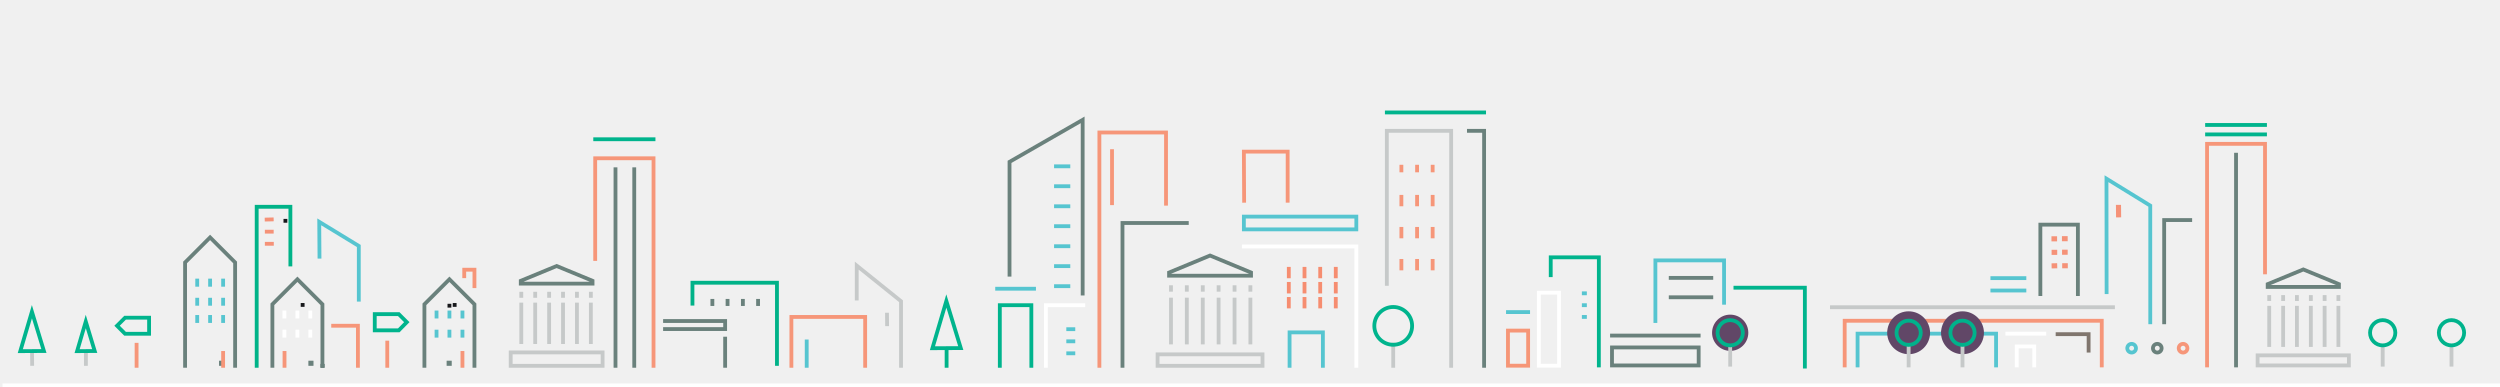
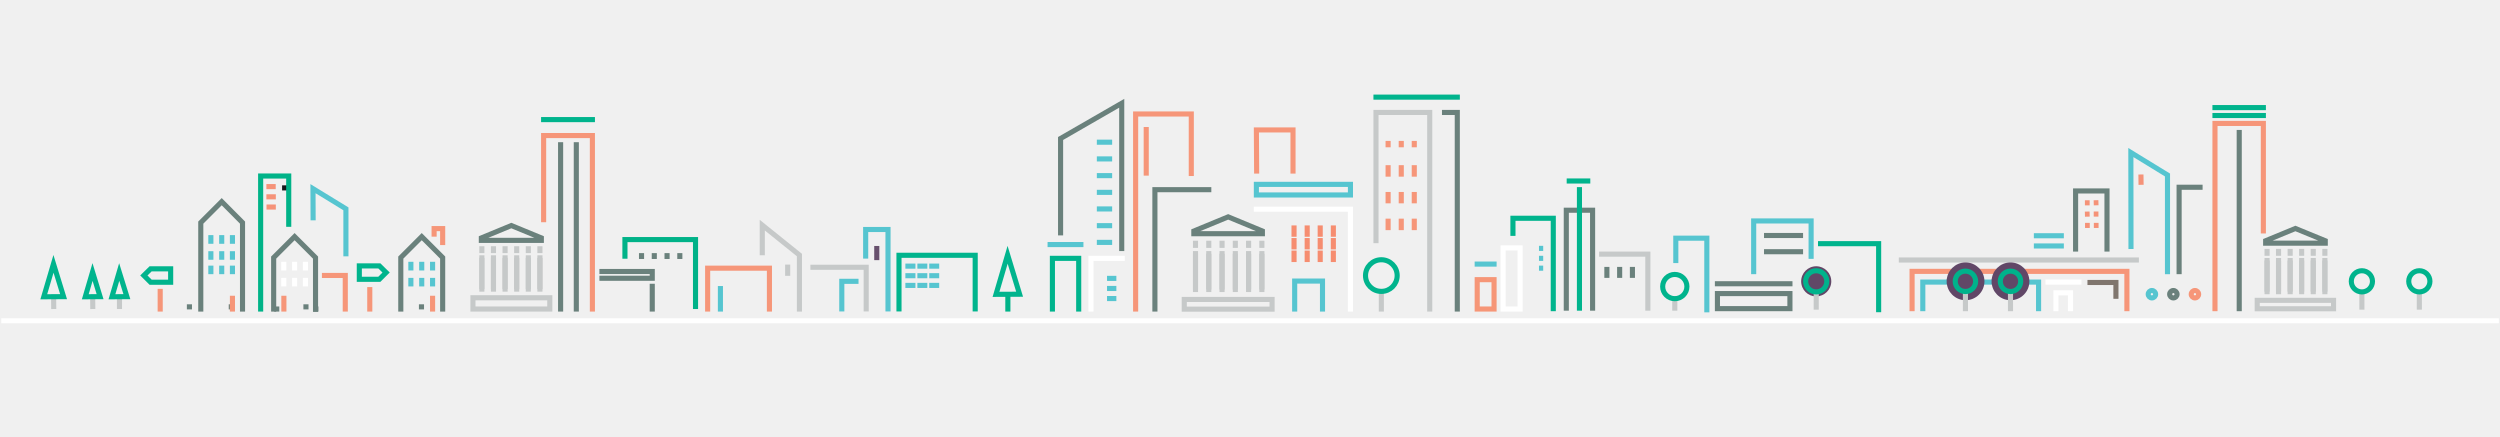
- <svg xmlns="http://www.w3.org/2000/svg" version="1.1" id="Layer_1" x="0px" y="0px" viewBox="7215 -126 1958.6 303" style="enable-background:new 7215 -126 1958.6 303;" xml:space="preserve">
+ <svg xmlns="http://www.w3.org/2000/svg" version="1.1" id="Layer_1" x="0px" y="0px" viewBox="0 0 1958.6 342.3" style="enable-background:new 0 0 1958.6 342.3;" xml:space="preserve">
  <style type="text/css">
- 	.st0{fill:none;stroke:#FFFFFF;stroke-width:3;stroke-miterlimit:10;}
- 	.st1{fill:none;stroke:#00B48D;stroke-width:3;stroke-linecap:square;stroke-miterlimit:10;}
- 	.st2{fill:none;stroke:#56C5D0;stroke-width:3;stroke-linecap:square;stroke-miterlimit:10;}
- 	.st3{fill:none;stroke:#FFFFFF;stroke-width:3;stroke-linecap:square;stroke-miterlimit:10;}
- 	.st4{fill:none;stroke:#6A817C;stroke-width:3;stroke-linecap:square;stroke-miterlimit:10;}
- 	.st5{fill:none;stroke:#F69679;stroke-width:3;stroke-linecap:square;stroke-miterlimit:10;}
- 	.st6{fill:none;stroke:#C6C9C9;stroke-width:3;stroke-linecap:square;stroke-miterlimit:10;}
- 	.st7{fill:none;stroke:#F69679;stroke-width:3;stroke-miterlimit:10;}
- 	.st8{fill:none;stroke:#00B388;stroke-width:3;stroke-linecap:square;stroke-miterlimit:10;}
- 	.st9{fill:none;stroke:#F68D70;stroke-width:3;stroke-linecap:square;stroke-miterlimit:10;}
- 	.st10{fill:#FFFFFF;stroke:#C6C9C9;stroke-miterlimit:10;}
- 	.st11{fill:none;stroke:#6A817C;stroke-width:4;stroke-linecap:square;stroke-miterlimit:10;}
- 	.st12{fill:none;stroke:#17181B;stroke-width:3;stroke-linecap:square;stroke-miterlimit:10;}
- 	.st13{fill:none;stroke:#F59278;stroke-width:3;stroke-linecap:square;stroke-miterlimit:10;}
- 	.st14{fill:none;stroke:#17181B;stroke-width:4;stroke-miterlimit:10;}
- 	.st15{fill:none;stroke:#F59278;stroke-width:4;stroke-miterlimit:10;}
- 	.st16{fill:none;stroke:#56C5D0;stroke-width:3;stroke-miterlimit:10;}
- 	.st17{fill:none;stroke:#6A817C;stroke-width:3;stroke-miterlimit:10;}
- 	.st18{fill:#FFFFFF;}
- 	.st19{fill:#614767;}
- 	.st20{fill:none;stroke:#C6C9C9;stroke-width:3;stroke-miterlimit:10;}
- 	.st21{fill:none;stroke:#00B38C;stroke-width:3;stroke-miterlimit:10;}
- 	.st22{fill:none;stroke:#80766E;stroke-width:3;stroke-linecap:square;stroke-miterlimit:10;}
- 	.st23{fill:#614767;stroke:#614767;stroke-width:3;stroke-linecap:square;stroke-miterlimit:10;}
- 	.st24{fill:none;stroke:#00B28B;stroke-width:3;stroke-linecap:square;stroke-miterlimit:10;}
- 	.st25{fill:none;}
- 	.st26{fill:none;stroke:#F69677;stroke-width:3;stroke-miterlimit:10;}
- 	.st27{fill:none;stroke:#00B288;stroke-width:3;stroke-miterlimit:10;}
- 	.st28{fill:none;stroke:#00B48D;stroke-width:3;stroke-miterlimit:10;}
+ 	.st0{fill:none;stroke:#00B48D;stroke-width:4;stroke-linecap:square;stroke-miterlimit:10;}
+ 	.st1{fill:none;stroke:#56C5D0;stroke-width:4;stroke-linecap:square;stroke-miterlimit:10;}
+ 	.st2{fill:none;stroke:#FFFFFF;stroke-width:4;stroke-linecap:square;stroke-miterlimit:10;}
+ 	.st3{fill:none;stroke:#6A817C;stroke-width:4;stroke-linecap:square;stroke-miterlimit:10;}
+ 	.st4{fill:none;stroke:#F69679;stroke-width:4;stroke-linecap:square;stroke-miterlimit:10;}
+ 	.st5{fill:none;stroke:#C6C9C9;stroke-width:4;stroke-linecap:square;stroke-miterlimit:10;}
+ 	.st6{fill:none;stroke:#F69679;stroke-width:4;stroke-miterlimit:10;}
+ 	.st7{fill:none;stroke:#00B388;stroke-width:4;stroke-linecap:square;stroke-miterlimit:10;}
+ 	.st8{fill:none;stroke:#F68D70;stroke-width:4;stroke-linecap:square;stroke-miterlimit:10;}
+ 	.st9{fill:#FFFFFF;stroke:#C6C9C9;stroke-width:4;stroke-miterlimit:10;}
+ 	.st10{fill:none;stroke:#17181B;stroke-width:4;stroke-linecap:square;stroke-miterlimit:10;}
+ 	.st11{fill:none;stroke:#F59278;stroke-width:4;stroke-linecap:square;stroke-miterlimit:10;}
+ 	.st12{fill:none;stroke:#17181B;stroke-width:4;stroke-miterlimit:10;}
+ 	.st13{fill:none;stroke:#F59278;stroke-width:4;stroke-miterlimit:10;}
+ 	.st14{fill:none;stroke:#56C5D0;stroke-width:4;stroke-miterlimit:10;}
+ 	.st15{fill:none;stroke:#6A817C;stroke-width:4;stroke-miterlimit:10;}
+ 	.st16{fill:#FFFFFF;}
+ 	.st17{fill:none;stroke:#FFFFFF;stroke-width:4;stroke-miterlimit:10;}
+ 	.st18{fill:#614767;}
+ 	.st19{fill:none;stroke:#C6C9C9;stroke-width:4;stroke-miterlimit:10;}
+ 	.st20{fill:none;stroke:#00B38C;stroke-width:4;stroke-miterlimit:10;}
+ 	.st21{fill:none;stroke:#80766E;stroke-width:4;stroke-linecap:square;stroke-miterlimit:10;}
+ 	.st22{fill:#614767;stroke:#614767;stroke-width:4;stroke-linecap:square;stroke-miterlimit:10;}
+ 	.st23{fill:none;stroke:#00B28B;stroke-width:4;stroke-linecap:square;stroke-miterlimit:10;}
+ 	.st24{fill:none;}
+ 	.st25{fill:none;stroke:#F69677;stroke-width:4;stroke-miterlimit:10;}
+ 	.st26{fill:none;stroke:#00B288;stroke-width:4;stroke-miterlimit:10;}
+ 	.st27{fill:none;stroke:#00B48D;stroke-width:4;stroke-miterlimit:10;}
+ 	.st28{fill:none;stroke:#FFFFFF;stroke-width:3.9;stroke-miterlimit:10;}
+ 	.st29{fill:none;stroke:#67506C;stroke-width:4;stroke-linecap:square;stroke-miterlimit:10;}
</style>
  <g>
-     <line class="st0" x1="7217" y1="175.9" x2="9173.6" y2="175.9" />
-   </g>
-   <g>
-     <g>
-       <polyline class="st1" points="7998.3,160.6 7998.3,113.1 8023,113.1 8023,160.6   " />
-       <line class="st2" x1="7996.2" y1="100.2" x2="8025.1" y2="100.2" />
-     </g>
-     <g>
-       <polyline class="st3" points="8034.4,160.6 8034.4,113.1 8063.7,113.1   " />
-       <line class="st2" x1="8055.9" y1="131.9" x2="8051.9" y2="131.9" />
-       <line class="st2" x1="8055.9" y1="141.4" x2="8051.9" y2="141.4" />
-       <line class="st2" x1="8055.9" y1="150.8" x2="8051.9" y2="150.8" />
-     </g>
-   </g>
-   <polyline class="st4" points="8063.2,104 8063.2,-32.1 8005.9,0.8 8005.9,89.2 " />
-   <g>
-     <line class="st2" x1="8042.3" y1="4.3" x2="8052" y2="4.3" />
-     <line class="st2" x1="8042.3" y1="66.9" x2="8052" y2="66.9" />
-     <line class="st2" x1="8042.3" y1="98.2" x2="8052" y2="98.2" />
-     <line class="st2" x1="8042.3" y1="82.5" x2="8052" y2="82.5" />
-     <line class="st2" x1="8042.3" y1="51.2" x2="8052" y2="51.2" />
-     <line class="st2" x1="8042.3" y1="35.6" x2="8052" y2="35.6" />
-     <line class="st2" x1="8042.3" y1="19.9" x2="8052" y2="19.9" />
-   </g>
-   <g>
-     <polyline class="st5" points="8076.3,160.6 8076.3,-22.2 8128.5,-22.2 8128.5,33.6  " />
-     <polyline class="st4" points="8144.8,48.7 8094.4,48.7 8094.4,160.6  " />
-   </g>
-   <polyline class="st6" points="8301.5,96.4 8301.5,-23.5 8351.9,-23.5 8351.9,160.6 " />
-   <line class="st1" x1="8301.5" y1="-37.9" x2="8377.7" y2="-37.9" />
-   <polyline class="st4" points="8365.8,-23.5 8377.7,-23.5 8377.7,160.6 " />
-   <g>
-     <line class="st7" x1="8325.2" y1="9" x2="8325.2" y2="3.1" />
-     <line class="st7" x1="8337.4" y1="9" x2="8337.4" y2="3.1" />
-     <line class="st7" x1="8312.9" y1="9" x2="8312.9" y2="3.1" />
-   </g>
-   <g>
-     <line class="st5" x1="8325.2" y1="34.1" x2="8325.2" y2="28.2" />
-     <line class="st5" x1="8337.4" y1="34.1" x2="8337.4" y2="28.2" />
-     <line class="st5" x1="8312.9" y1="34.1" x2="8312.9" y2="28.2" />
-   </g>
-   <g>
-     <line class="st5" x1="8325.2" y1="59.2" x2="8325.2" y2="53.3" />
-     <line class="st5" x1="8337.4" y1="59.2" x2="8337.4" y2="53.3" />
-     <line class="st5" x1="8312.9" y1="59.2" x2="8312.9" y2="53.3" />
-   </g>
-   <g>
-     <line class="st5" x1="8325.2" y1="84.3" x2="8325.2" y2="78.4" />
-     <line class="st5" x1="8337.4" y1="84.3" x2="8337.4" y2="78.4" />
-     <line class="st5" x1="8312.9" y1="84.3" x2="8312.9" y2="78.4" />
-   </g>
-   <g>
-     <line id="XMLID_272_" class="st6" x1="8306.5" y1="160.6" x2="8306.5" y2="144" />
-     <circle id="XMLID_271_" class="st1" cx="8306.5" cy="129.3" r="14.8" />
-   </g>
-   <polyline id="XMLID_270_" class="st5" points="8189.7,31.3 8189.5,-7.2 8223.8,-7.2 8223.8,31.3 " />
-   <g>
-     <line id="XMLID_269_" class="st8" x1="7956.6" y1="147.8" x2="7956.6" y2="160.6" />
-     <polygon id="XMLID_268_" class="st1" points="7945.5,146.8 7967.7,146.7 7956.4,109.8  " />
-   </g>
-   <g>
-     <polyline class="st3" points="8277.6,160.6 8277.6,67.1 8208.7,67.1 8189.5,67.1  " />
-     <polyline class="st2" points="8225.3,160.6 8225.3,134.4 8251.4,134.4 8251.4,160.6  " />
-     <g>
-       <g>
-         <line class="st9" x1="8237" y1="102.4" x2="8237" y2="96.4" />
-         <line class="st9" x1="8224.7" y1="102.4" x2="8224.7" y2="96.4" />
-         <line class="st9" x1="8261.5" y1="102.4" x2="8261.5" y2="96.4" />
-         <line class="st9" x1="8249.3" y1="102.4" x2="8249.3" y2="96.4" />
-       </g>
-       <g>
-         <line class="st9" x1="8237" y1="114.1" x2="8237" y2="108.2" />
-         <line class="st9" x1="8224.7" y1="114.1" x2="8224.7" y2="108.2" />
-         <line class="st9" x1="8261.5" y1="114.1" x2="8261.5" y2="108.2" />
-         <line class="st9" x1="8249.3" y1="114.1" x2="8249.3" y2="108.2" />
-       </g>
-       <g>
-         <line class="st9" x1="8237" y1="90.5" x2="8237" y2="84.6" />
-         <line class="st9" x1="8224.7" y1="90.5" x2="8224.7" y2="84.6" />
-         <line class="st9" x1="8261.5" y1="90.5" x2="8261.5" y2="84.6" />
-         <line class="st9" x1="8249.3" y1="90.5" x2="8249.3" y2="84.6" />
-       </g>
-     </g>
-     <rect x="8189.5" y="43.7" class="st2" width="88.1" height="10" />
-   </g>
-   <g>
-     <path class="st10" d="M8132.4,142.3v-33.5V142.3z" />
-     <line class="st6" x1="8132.4" y1="108.7" x2="8132.4" y2="142.3" />
-     <path class="st10" d="M8144.8,142.3v-33.5V142.3z" />
-     <line class="st6" x1="8144.8" y1="108.7" x2="8144.8" y2="142.3" />
-     <path class="st10" d="M8157.3,142.3v-33.5V142.3z" />
-     <line class="st6" x1="8157.3" y1="108.7" x2="8157.3" y2="142.3" />
-     <path class="st10" d="M8169.7,142.3l0-33.5L8169.7,142.3z" />
-     <line class="st6" x1="8169.7" y1="108.7" x2="8169.7" y2="142.3" />
-     <path class="st10" d="M8182.2,142.3v-33.5V142.3z" />
-     <line class="st6" x1="8182.2" y1="108.7" x2="8182.2" y2="142.3" />
-     <path class="st10" d="M8194.6,142.3l0-33.5L8194.6,142.3z" />
-     <line class="st6" x1="8194.6" y1="108.7" x2="8194.6" y2="142.3" />
-     <polygon class="st4" points="8163,74.2 8130.9,87.5 8130.9,90 8163,90 8195.1,90 8195.1,87.5  " />
-     <g>
-       <line class="st6" x1="8132.4" y1="99" x2="8132.4" y2="101" />
-       <line class="st6" x1="8144.8" y1="99" x2="8144.8" y2="101" />
-       <line class="st6" x1="8157.3" y1="99" x2="8157.3" y2="101" />
-       <line class="st6" x1="8169.7" y1="99" x2="8169.7" y2="101" />
-       <line class="st6" x1="8182.2" y1="99" x2="8182.2" y2="101" />
-       <line class="st6" x1="8194.6" y1="99" x2="8194.6" y2="101" />
-     </g>
-     <rect x="8121.9" y="151.6" class="st6" width="82.2" height="9" />
-   </g>
-   <path class="st11" d="M7458.6,158.6" />
-   <path class="st11" d="M7388.6,158.6" />
-   <path class="st11" d="M7349.4,158.6" />
-   <path class="st11" d="M7566.9,158.6" />
-   <g>
-     <path id="XMLID_267_" class="st12" d="M7449.6,113.5" />
-     <path id="XMLID_266_" class="st12" d="M7453.6,112.9" />
-     <polygon class="st1" points="7508.6,120.1 7527.4,120.1 7533.7,126.4 7527.4,132.8 7508.6,132.8  " />
-     <polyline class="st5" points="7476,129.2 7495.4,129.2 7495.4,160.6  " />
-     <line class="st5" x1="7518.4" y1="142.4" x2="7518.4" y2="160.6" />
-     <polygon class="st1" points="7331.8,122.9 7313,122.9 7306.7,129.2 7313,135.5 7331.8,135.5  " />
-     <line class="st5" x1="7322" y1="144.1" x2="7322" y2="160.6" />
-     <polyline class="st4" points="7399.2,160.6 7399.2,79.6 7379.6,60 7360,79.6 7360,160.6  " />
-     <g>
-       <g>
-         <line class="st2" x1="7389.8" y1="125.5" x2="7389.8" y2="122.3" />
-         <line class="st2" x1="7369.5" y1="125.5" x2="7369.5" y2="122.3" />
-         <line class="st2" x1="7379.6" y1="125.5" x2="7379.6" y2="122.3" />
-       </g>
-     </g>
-     <g>
-       <g>
-         <line class="st2" x1="7389.8" y1="97.1" x2="7389.8" y2="93.8" />
-         <line class="st2" x1="7369.5" y1="97.1" x2="7369.5" y2="93.8" />
-         <line class="st2" x1="7379.6" y1="97.1" x2="7379.6" y2="93.8" />
-       </g>
-       <g>
-         <line class="st2" x1="7389.8" y1="112" x2="7389.8" y2="108.8" />
-         <line class="st2" x1="7369.5" y1="112" x2="7369.5" y2="108.8" />
-         <line class="st2" x1="7379.6" y1="112" x2="7379.6" y2="108.8" />
-       </g>
-     </g>
-     <path id="XMLID_264_" class="st12" d="M7567.1,113.5" />
-     <polyline class="st4" points="7547.5,160.6 7547.5,112.4 7567.1,92.8 7586.7,112.4 7586.7,160.6  " />
-     <path id="XMLID_263_" class="st12" d="M7571.2,112.9" />
-     <polyline class="st5" points="7578.7,90.4 7578.7,85.3 7586.7,85.3 7586.7,98.2  " />
-     <g>
-       <line class="st2" x1="7557" y1="122" x2="7557" y2="118.8" />
-       <line class="st2" x1="7577.3" y1="122" x2="7577.3" y2="118.8" />
-       <line class="st2" x1="7567.1" y1="122" x2="7567.1" y2="118.8" />
-     </g>
-     <g>
-       <line class="st2" x1="7557" y1="137" x2="7557" y2="133.8" />
-       <line class="st2" x1="7577.3" y1="137" x2="7577.3" y2="133.8" />
-       <line class="st2" x1="7567.1" y1="137" x2="7567.1" y2="133.8" />
-     </g>
-     <line class="st5" x1="7577.3" y1="160.6" x2="7577.3" y2="150.5" />
-     <line class="st5" x1="7389.8" y1="160.6" x2="7389.8" y2="150.5" />
-     <g>
-       <path class="st4" d="M7431.3,160.6" />
-       <path id="XMLID_262_" class="st12" d="M7448,113.5" />
-       <polyline class="st4" points="7428.4,160.6 7428.4,112.4 7448,92.8 7467.6,112.4 7467.6,160.6   " />
-       <path id="XMLID_261_" class="st12" d="M7452.1,112.9" />
-       <path class="st4" d="M7467.7,160.6" />
-       <g>
-         <line class="st3" x1="7437.8" y1="122" x2="7437.8" y2="118.8" />
-         <line class="st3" x1="7458.1" y1="122" x2="7458.1" y2="118.8" />
-         <line class="st3" x1="7448" y1="122" x2="7448" y2="118.8" />
-       </g>
-       <g>
-         <line class="st3" x1="7437.8" y1="137" x2="7437.8" y2="133.8" />
-         <line class="st3" x1="7458.1" y1="137" x2="7458.1" y2="133.8" />
-         <line class="st3" x1="7448" y1="137" x2="7448" y2="133.8" />
-       </g>
-       <line class="st5" x1="7437.9" y1="160.6" x2="7437.9" y2="150.5" />
-       <path class="st4" d="M7467.7,160.6" />
-     </g>
-     <path id="XMLID_260_" class="st12" d="M7438.6,47" />
-     <polyline id="XMLID_259_" class="st8" points="7442.5,81.2 7442.5,36 7416.1,36 7416.1,160.6  " />
-     <g id="XMLID_257_">
-       <line id="XMLID_258_" class="st13" x1="7424" y1="65" x2="7428" y2="65" />
-     </g>
-     <g id="XMLID_255_">
-       <line id="XMLID_256_" class="st13" x1="7424" y1="55.5" x2="7427.9" y2="55.5" />
-     </g>
-     <g id="XMLID_252_">
-       <line id="XMLID_253_" class="st13" x1="7423.9" y1="46" x2="7427.9" y2="45.9" />
-     </g>
-     <polyline id="XMLID_251_" class="st2" points="7465.3,75.1 7465.1,47.8 7496.1,66.7 7496.1,108.8  " />
-     <g>
-       <g>
-         <polyline class="st5" points="7727,160.6 7727,-2 7681.3,-2 7681.3,76.9    " />
-         <line class="st1" x1="7727" y1="-16.9" x2="7681.3" y2="-16.9" />
-         <line class="st4" x1="7711.9" y1="6.6" x2="7711.9" y2="160.6" />
-         <line class="st4" x1="7697.2" y1="6.6" x2="7697.2" y2="160.6" />
-       </g>
-       <g>
-         <path class="st10" d="M7677.9,142v-29.4V142z" />
-         <line class="st6" x1="7677.9" y1="112.6" x2="7677.9" y2="142" />
-         <path class="st10" d="M7667,142v-29.4V142z" />
-         <line class="st6" x1="7667" y1="112.6" x2="7667" y2="142" />
-         <path class="st10" d="M7656.1,142l0-29.4L7656.1,142z" />
-         <line class="st6" x1="7656.1" y1="112.6" x2="7656.1" y2="142" />
-         <path class="st10" d="M7645.2,142l0-29.4L7645.2,142z" />
-         <line class="st6" x1="7645.2" y1="112.6" x2="7645.2" y2="142" />
-         <path class="st10" d="M7634.3,142v-29.4V142z" />
-         <line class="st6" x1="7634.3" y1="112.6" x2="7634.3" y2="142" />
-         <path class="st10" d="M7623.4,142v-29.4V142z" />
-         <line class="st6" x1="7623.4" y1="112.6" x2="7623.4" y2="142" />
-         <polygon class="st4" points="7651.1,82.4 7679.2,94 7679.2,96.2 7651.1,96.2 7623,96.2 7623,94    " />
-         <g>
-           <line class="st6" x1="7677.9" y1="104.1" x2="7677.9" y2="105.8" />
-           <line class="st6" x1="7667" y1="104.1" x2="7667" y2="105.8" />
-           <line class="st6" x1="7656.1" y1="104.1" x2="7656.1" y2="105.8" />
-           <line class="st6" x1="7645.2" y1="104.1" x2="7645.2" y2="105.8" />
-           <line class="st6" x1="7634.3" y1="104.1" x2="7634.3" y2="105.8" />
-           <line class="st6" x1="7623.4" y1="104.1" x2="7623.4" y2="105.8" />
-         </g>
-         <rect x="7615.1" y="150.1" class="st6" width="72" height="10.5" />
-       </g>
-     </g>
-   </g>
-   <g>
-     <g>
-       <polyline class="st5" points="8944.1,160.3 8944.1,-13.3 8989.5,-13.3 8989.5,87.4   " />
-       <line class="st1" x1="8944.1" y1="-20.7" x2="8989.5" y2="-20.7" />
-       <line class="st1" x1="8944.1" y1="-28.1" x2="8989.5" y2="-28.1" />
-       <line class="st4" x1="8966.8" y1="-4.8" x2="8966.8" y2="160.3" />
-     </g>
-     <g>
-       <path class="st10" d="M8992.8,144.3v-29.2V144.3z" />
-       <line class="st6" x1="8992.8" y1="115.1" x2="8992.8" y2="144.3" />
-       <path class="st10" d="M9003.7,144.3v-29.2V144.3z" />
-       <line class="st6" x1="9003.7" y1="115.1" x2="9003.7" y2="144.3" />
-       <path class="st10" d="M9014.5,144.3v-29.2V144.3z" />
-       <line class="st6" x1="9014.5" y1="115.1" x2="9014.5" y2="144.3" />
-       <path class="st10" d="M9025.4,144.3v-29.2V144.3z" />
-       <line class="st6" x1="9025.4" y1="115.1" x2="9025.4" y2="144.3" />
-       <path class="st10" d="M9036.2,144.3v-29.2V144.3z" />
-       <line class="st6" x1="9036.2" y1="115.1" x2="9036.2" y2="144.3" />
-       <path class="st10" d="M9047,144.3v-29.2V144.3z" />
-       <line class="st6" x1="9047" y1="115.1" x2="9047" y2="144.3" />
-       <polygon class="st4" points="9019.5,85.1 8991.6,96.6 8991.6,98.8 9019.5,98.8 9047.4,98.8 9047.4,96.6   " />
-       <g>
-         <line class="st6" x1="8992.8" y1="106.7" x2="8992.8" y2="108.3" />
-         <line class="st6" x1="9003.7" y1="106.7" x2="9003.7" y2="108.3" />
-         <line class="st6" x1="9014.5" y1="106.7" x2="9014.5" y2="108.3" />
-         <line class="st6" x1="9025.4" y1="106.7" x2="9025.4" y2="108.3" />
-         <line class="st6" x1="9036.2" y1="106.7" x2="9036.2" y2="108.3" />
-         <line class="st6" x1="9047" y1="106.7" x2="9047" y2="108.3" />
-       </g>
-       <rect x="8983.7" y="152.4" class="st6" width="71.5" height="7.9" />
-     </g>
-   </g>
-   <path id="XMLID_250_" class="st14" d="M8838.6,62.3" />
-   <polyline id="XMLID_249_" class="st4" points="8842.9,104.4 8842.9,50 8813.5,50 8813.5,104.4 " />
-   <g id="XMLID_247_">
-     <line id="XMLID_248_" class="st15" x1="8830.6" y1="82.2" x2="8835" y2="82.2" />
-   </g>
-   <g id="XMLID_245_">
-     <line id="XMLID_246_" class="st15" x1="8822.3" y1="82.3" x2="8826.7" y2="82.2" />
-   </g>
-   <g id="XMLID_243_">
-     <line id="XMLID_244_" class="st15" x1="8830.5" y1="71.6" x2="8834.9" y2="71.6" />
-   </g>
-   <g id="XMLID_241_">
-     <line id="XMLID_242_" class="st15" x1="8822.3" y1="71.7" x2="8826.7" y2="71.7" />
-   </g>
-   <g id="XMLID_239_">
-     <line id="XMLID_240_" class="st15" x1="8830.4" y1="61" x2="8834.9" y2="61" />
-   </g>
-   <g id="XMLID_237_">
-     <line id="XMLID_238_" class="st15" x1="8822.2" y1="61.1" x2="8826.6" y2="61.1" />
-   </g>
-   <polyline id="XMLID_236_" class="st16" points="8865.4,104.4 8865.3,14 8899.6,35.1 8899.6,128 " />
-   <line id="XMLID_235_" class="st15" x1="8874.8" y1="44.3" x2="8874.7" y2="34.5" />
-   <line class="st16" x1="8774.4" y1="101.6" x2="8802.5" y2="101.6" />
-   <line class="st16" x1="8774.4" y1="91.9" x2="8802.5" y2="91.9" />
-   <polyline class="st17" points="8910.5,128 8910.5,46.4 8932.4,46.4 " />
-   <g>
-     <path class="st18" d="M8570.5,150.8v-12.6V150.8z" />
-     <line class="st0" x1="8570.5" y1="150.8" x2="8570.5" y2="138.2" />
-     <path class="st18" d="M8560.6,134.7c0-5.5,4.4-9.9,9.9-9.9c5.5,0,9.9,4.4,9.9,9.9s-4.4,9.9-9.9,9.9   C8565,144.5,8560.6,140.1,8560.6,134.7" />
-     <circle class="st0" cx="8570.5" cy="134.7" r="9.9" />
-     <path class="st19" d="M8556.3,134.7c0-7.8,6.3-14.2,14.2-14.2s14.2,6.3,14.2,14.2c0,7.8-6.3,14.2-14.2,14.2   C8562.7,148.8,8556.3,142.5,8556.3,134.7" />
-     <line class="st20" x1="8570.5" y1="161.2" x2="8570.5" y2="144.5" />
-     <circle class="st21" cx="8570.5" cy="134.7" r="9.9" />
-   </g>
-   <g>
-     <circle class="st5" cx="8925.3" cy="146.8" r="3.4" />
-     <circle class="st4" cx="8905.1" cy="146.8" r="3.4" />
-     <circle class="st2" cx="8885" cy="146.8" r="3.4" />
-   </g>
-   <g>
-     <polyline class="st2" points="8670.3,160.3 8670.3,135.4 8778.8,135.4 8778.8,160.3  " />
-     <polyline class="st3" points="8795,160.3 8795,145.4 8808.7,145.4 8808.7,160.3  " />
-     <polyline class="st5" points="8660.2,160.3 8660.2,125.3 8861.6,125.3 8861.6,160.3  " />
-     <line class="st3" x1="8816.6" y1="135.4" x2="8787.6" y2="135.4" />
-     <polyline class="st22" points="8827,135.8 8851.3,135.8 8851.3,148.7  " />
-     <line class="st6" x1="8650.2" y1="114.7" x2="8870.4" y2="114.7" />
-     <g>
-       <path class="st18" d="M8710.3,150.2l0-12.1L8710.3,150.2z" />
-       <line class="st3" x1="8710.3" y1="150.2" x2="8710.3" y2="138.1" />
-       <path class="st18" d="M8700.8,134.7c0-5.3,4.3-9.5,9.5-9.5c5.3,0,9.5,4.3,9.5,9.5s-4.3,9.5-9.5,9.5    C8705,144.2,8700.8,139.9,8700.8,134.7" />
-       <circle class="st3" cx="8710.3" cy="134.7" r="9.5" />
-       <path class="st23" d="M8695,134.7c0-8.4,6.8-15.3,15.3-15.3c8.4,0,15.3,6.8,15.3,15.3c0,8.4-6.8,15.3-15.3,15.3    C8701.9,149.9,8695,143.1,8695,134.7" />
-       <line class="st6" x1="8710.3" y1="160.3" x2="8710.3" y2="144.2" />
-       <circle class="st24" cx="8710.3" cy="134.7" r="9.5" />
-     </g>
-     <g>
-       <path class="st18" d="M8752.5,150.2v-12.1V150.2z" />
-       <line class="st3" x1="8752.5" y1="150.2" x2="8752.5" y2="138.1" />
-       <path class="st18" d="M8742.9,134.7c0-5.3,4.3-9.5,9.5-9.5c5.3,0,9.5,4.3,9.5,9.5c0,5.3-4.3,9.5-9.5,9.5    C8747.2,144.2,8742.9,139.9,8742.9,134.7" />
-       <circle class="st3" cx="8752.5" cy="134.7" r="9.5" />
-       <path class="st23" d="M8737.2,134.7c0-8.4,6.8-15.3,15.3-15.3c8.4,0,15.3,6.8,15.3,15.3s-6.8,15.3-15.3,15.3    C8744,149.9,8737.2,143.1,8737.2,134.7" />
-       <line class="st6" x1="8752.5" y1="160.3" x2="8752.5" y2="144.2" />
-       <circle class="st24" cx="8752.5" cy="134.7" r="9.5" />
-     </g>
-   </g>
-   <g>
-     <path class="st25" d="M9071.8,134.7c0-5.5,4.4-9.9,9.9-9.9c5.5,0,9.9,4.4,9.9,9.9c0,5.5-4.4,9.9-9.9,9.9   C9076.3,144.5,9071.8,140.1,9071.8,134.7" />
-     <line class="st20" x1="9081.7" y1="161.2" x2="9081.7" y2="144.5" />
-     <circle class="st21" cx="9081.7" cy="134.7" r="9.9" />
-   </g>
-   <g>
-     <path class="st25" d="M9125.7,134.7c0-5.5,4.4-9.9,9.9-9.9s9.9,4.4,9.9,9.9c0,5.5-4.4,9.9-9.9,9.9   C9130.2,144.5,9125.7,140.1,9125.7,134.7" />
-     <line class="st20" x1="9135.6" y1="161.2" x2="9135.6" y2="144.5" />
-     <circle class="st21" cx="9135.6" cy="134.7" r="9.9" />
-   </g>
-   <line class="st5" x1="8086.2" y1="-7.6" x2="8086.2" y2="33.2" />
-   <g>
-     <polyline class="st1" points="8429.9,89.6 8429.9,75.6 8467.6,75.6 8467.6,160.3  " />
-   </g>
-   <rect x="8396.4" y="133" class="st26" width="15.8" height="27.5" />
-   <g>
-     <rect x="8420.6" y="103.3" class="st3" width="15.8" height="57.2" />
-   </g>
-   <rect x="8477.9" y="146.2" class="st4" width="67.9" height="14.1" />
-   <line class="st4" x1="8477.9" y1="136.9" x2="8545.8" y2="136.9" />
-   <line class="st2" x1="8396.4" y1="118.5" x2="8412.2" y2="118.5" />
-   <g>
-     <polyline class="st1" points="8574.6,99.4 8629,99.4 8629,122.6 8629,161.2  " />
-   </g>
-   <polyline class="st27" points="7757.5,113.4 7757.5,95.5 7823.7,95.5 7823.7,160.6 " />
-   <g>
-     <g>
-       <g>
-         <line class="st17" x1="7797" y1="113.7" x2="7797" y2="108.2" />
-         <line class="st17" x1="7808.9" y1="113.7" x2="7808.9" y2="108.2" />
-         <line class="st17" x1="7773.1" y1="113.7" x2="7773.1" y2="108.2" />
-         <line class="st17" x1="7785" y1="113.7" x2="7785" y2="108.2" />
-       </g>
-     </g>
-   </g>
-   <line class="st16" x1="8458.2" y1="103.8" x2="8454.3" y2="103.8" />
-   <line class="st16" x1="8458.2" y1="113.1" x2="8454.3" y2="113.1" />
-   <line class="st16" x1="8458.2" y1="122.3" x2="8454.3" y2="122.3" />
-   <polyline class="st2" points="8565.7,111.2 8565.7,78 8511.9,78 8511.9,125.5 " />
-   <g>
-     <line class="st4" x1="8555.7" y1="91.7" x2="8523.9" y2="91.7" />
-     <line class="st4" x1="8555.7" y1="106.9" x2="8523.9" y2="106.9" />
-   </g>
-   <g>
-     <polyline class="st4" points="7736,125.5 7783.1,125.5 7783.1,131.8 7736,131.8  " />
-     <line class="st4" x1="7783.1" y1="139.3" x2="7783.1" y2="160.6" />
-   </g>
-   <polyline class="st6" points="7920.9,160.6 7920.9,110 7886.2,82.1 7886.2,107.9 " />
-   <g>
-     <line id="XMLID_205_" class="st20" x1="7910" y1="129.5" x2="7909.9" y2="119" />
-   </g>
-   <polyline class="st5" points="7892.8,160.6 7892.8,122.3 7835,122.3 7835,160.6 " />
-   <line class="st2" x1="7847" y1="141.5" x2="7847" y2="160.6" />
-   <g>
-     <line id="XMLID_204_" class="st20" x1="7240.1" y1="149.1" x2="7240.2" y2="160.6" />
-     <polygon id="XMLID_203_" class="st28" points="7230.9,149.1 7249.4,149 7240,118.2  " />
-   </g>
-   <g>
-     <line id="XMLID_202_" class="st20" x1="7282.3" y1="149" x2="7282.3" y2="160.6" />
-     <polygon id="XMLID_201_" class="st28" points="7275.4,149.1 7289.2,149 7282.2,125.9  " />
+     <g>
+       <g>
+         <polyline class="st0" points="824.5,242.1 824.5,202.4 845.1,202.4 845.1,242.1    " />
+         <line class="st1" x1="822.7" y1="191.6" x2="846.8" y2="191.6" />
+       </g>
+       <g>
+         <polyline class="st2" points="854.7,242.1 854.7,202.4 879.2,202.4    " />
+         <line class="st1" x1="872.6" y1="218.1" x2="869.3" y2="218.1" />
+         <line class="st1" x1="872.6" y1="226" x2="869.3" y2="226" />
+         <line class="st1" x1="872.6" y1="233.9" x2="869.3" y2="233.9" />
+       </g>
+     </g>
+     <polyline class="st3" points="878.8,194.7 878.8,80.9 830.9,108.5 830.9,182.4  " />
+     <g>
+       <line class="st1" x1="861.3" y1="111.4" x2="869.3" y2="111.4" />
+       <line class="st1" x1="861.3" y1="163.7" x2="869.3" y2="163.7" />
+       <line class="st1" x1="861.3" y1="189.9" x2="869.3" y2="189.9" />
+       <line class="st1" x1="861.3" y1="176.8" x2="869.3" y2="176.8" />
+       <line class="st1" x1="861.3" y1="150.7" x2="869.3" y2="150.7" />
+       <line class="st1" x1="861.3" y1="137.6" x2="869.3" y2="137.6" />
+       <line class="st1" x1="861.3" y1="124.5" x2="869.3" y2="124.5" />
+     </g>
+     <g>
+       <polyline class="st4" points="889.7,242.1 889.7,89.3 933.3,89.3 933.3,135.9   " />
+       <polyline class="st3" points="947,148.6 904.8,148.6 904.8,242.1   " />
+     </g>
+     <polyline class="st5" points="1078,188.5 1078,88.1 1120.1,88.1 1120.1,242.1  " />
+     <line class="st0" x1="1078" y1="76.1" x2="1141.7" y2="76.1" />
+     <polyline class="st3" points="1131.7,88.1 1141.7,88.1 1141.7,242.1  " />
+     <g>
+       <line class="st6" x1="1097.8" y1="115.4" x2="1097.8" y2="110.4" />
+       <line class="st6" x1="1108" y1="115.4" x2="1108" y2="110.4" />
+       <line class="st6" x1="1087.5" y1="115.4" x2="1087.5" y2="110.4" />
+     </g>
+     <g>
+       <line class="st4" x1="1097.8" y1="136.4" x2="1097.8" y2="131.4" />
+       <line class="st4" x1="1108" y1="136.4" x2="1108" y2="131.4" />
+       <line class="st4" x1="1087.5" y1="136.4" x2="1087.5" y2="131.4" />
+     </g>
+     <g>
+       <line class="st4" x1="1097.8" y1="157.3" x2="1097.8" y2="152.4" />
+       <line class="st4" x1="1108" y1="157.3" x2="1108" y2="152.4" />
+       <line class="st4" x1="1087.5" y1="157.3" x2="1087.5" y2="152.4" />
+     </g>
+     <g>
+       <line class="st4" x1="1097.8" y1="178.3" x2="1097.8" y2="173.3" />
+       <line class="st4" x1="1108" y1="178.3" x2="1108" y2="173.3" />
+       <line class="st4" x1="1087.5" y1="178.3" x2="1087.5" y2="173.3" />
+     </g>
+     <g>
+       <line id="XMLID_579_" class="st5" x1="1082.2" y1="242.1" x2="1082.2" y2="228.3" />
+       <circle id="XMLID_578_" class="st0" cx="1082.2" cy="215.9" r="12.4" />
+     </g>
+     <polyline id="XMLID_577_" class="st4" points="984.5,134 984.3,101.8 1013,101.8 1013,134  " />
+     <g>
+       <line id="XMLID_575_" class="st7" x1="789.6" y1="231.4" x2="789.6" y2="242.1" />
+       <polygon id="XMLID_485_" class="st0" points="780.3,230.6 798.8,230.5 789.4,199.6   " />
+     </g>
+     <g>
+       <polyline class="st2" points="1058,242.1 1058,163.9 1000.4,163.9 984.3,163.9   " />
+       <polyline class="st1" points="1014.3,242.1 1014.3,220.2 1036.1,220.2 1036.1,242.1   " />
+       <g>
+         <g>
+           <line class="st8" x1="1024.1" y1="193.4" x2="1024.1" y2="188.5" />
+           <line class="st8" x1="1013.8" y1="193.4" x2="1013.8" y2="188.5" />
+           <line class="st8" x1="1044.6" y1="193.4" x2="1044.6" y2="188.5" />
+           <line class="st8" x1="1034.3" y1="193.4" x2="1034.3" y2="188.5" />
+         </g>
+         <g>
+           <line class="st8" x1="1024.1" y1="203.3" x2="1024.1" y2="198.3" />
+           <line class="st8" x1="1013.8" y1="203.3" x2="1013.8" y2="198.3" />
+           <line class="st8" x1="1044.6" y1="203.3" x2="1044.6" y2="198.3" />
+           <line class="st8" x1="1034.3" y1="203.3" x2="1034.3" y2="198.3" />
+         </g>
+         <g>
+           <line class="st8" x1="1024.1" y1="183.5" x2="1024.1" y2="178.6" />
+           <line class="st8" x1="1013.8" y1="183.5" x2="1013.8" y2="178.6" />
+           <line class="st8" x1="1044.6" y1="183.5" x2="1044.6" y2="178.6" />
+           <line class="st8" x1="1034.3" y1="183.5" x2="1034.3" y2="178.6" />
+         </g>
+       </g>
+       <rect x="984.3" y="144.4" transform="matrix(-1 -3.617991e-09 3.617991e-09 -1 2042.291 297.1275)" class="st1" width="73.7" height="8.3" />
+     </g>
+     <g>
+       <path class="st9" d="M936.6,226.8l0-28L936.6,226.8z" />
+       <line class="st5" x1="936.6" y1="198.7" x2="936.6" y2="226.8" />
+       <path class="st9" d="M947,226.8v-28V226.8z" />
+       <line class="st5" x1="947" y1="198.7" x2="947" y2="226.8" />
+       <path class="st9" d="M957.4,226.8l0-28L957.4,226.8z" />
+       <line class="st5" x1="957.4" y1="198.7" x2="957.4" y2="226.8" />
+       <path class="st9" d="M967.8,226.8l0-28L967.8,226.8z" />
+       <line class="st5" x1="967.8" y1="198.7" x2="967.8" y2="226.8" />
+       <path class="st9" d="M978.2,226.8l0-28L978.2,226.8z" />
+       <line class="st5" x1="978.2" y1="198.7" x2="978.2" y2="226.8" />
+       <path class="st9" d="M988.6,226.8l0-28L988.6,226.8z" />
+       <line class="st5" x1="988.6" y1="198.7" x2="988.6" y2="226.8" />
+       <polygon class="st3" points="962.2,169.9 935.3,181 935.3,183.1 962.2,183.1 989,183.1 989,181   " />
+       <g>
+         <line class="st5" x1="936.6" y1="190.6" x2="936.6" y2="192.2" />
+         <line class="st5" x1="947" y1="190.6" x2="947" y2="192.2" />
+         <line class="st5" x1="957.4" y1="190.6" x2="957.4" y2="192.2" />
+         <line class="st5" x1="967.8" y1="190.6" x2="967.8" y2="192.2" />
+         <line class="st5" x1="978.2" y1="190.6" x2="978.2" y2="192.2" />
+         <line class="st5" x1="988.6" y1="190.6" x2="988.6" y2="192.2" />
+       </g>
+       <rect x="927.8" y="234.6" class="st5" width="68.8" height="7.6" />
+     </g>
+     <path class="st3" d="M239.7,240.4" />
+     <path class="st3" d="M181.2,240.4" />
+     <path class="st3" d="M148.4,240.4" />
+     <path class="st3" d="M330.2,240.4" />
+     <g>
+       <path id="XMLID_409_" class="st10" d="M232.1,202.8" />
+       <path id="XMLID_408_" class="st10" d="M235.5,202.2" />
+       <polygon class="st0" points="281.5,208.3 297.2,208.3 302.5,213.5 297.2,218.8 281.5,218.8   " />
+       <polyline class="st4" points="254.2,215.8 270.5,215.8 270.5,242.1   " />
+       <line class="st4" x1="289.7" y1="226.9" x2="289.7" y2="242.1" />
+       <polygon class="st0" points="133.7,210.6 118,210.6 112.7,215.8 118,221.1 133.7,221.1   " />
+       <line class="st4" x1="125.5" y1="228.3" x2="125.5" y2="242.1" />
+       <polyline class="st3" points="190,242.1 190,174.4 173.7,158 157.3,174.4 157.3,242.1   " />
+       <g>
+         <g>
+           <line class="st1" x1="182.1" y1="212.8" x2="182.1" y2="210.1" />
+           <line class="st1" x1="165.2" y1="212.8" x2="165.2" y2="210.1" />
+           <line class="st1" x1="173.7" y1="212.8" x2="173.7" y2="210.1" />
+         </g>
+       </g>
+       <g>
+         <g>
+           <line class="st1" x1="182.1" y1="189" x2="182.1" y2="186.2" />
+           <line class="st1" x1="165.2" y1="189" x2="165.2" y2="186.2" />
+           <line class="st1" x1="173.7" y1="189" x2="173.7" y2="186.2" />
+         </g>
+         <g>
+           <line class="st1" x1="182.1" y1="201.5" x2="182.1" y2="198.8" />
+           <line class="st1" x1="165.2" y1="201.5" x2="165.2" y2="198.8" />
+           <line class="st1" x1="173.7" y1="201.5" x2="173.7" y2="198.8" />
+         </g>
+       </g>
+       <path id="XMLID_407_" class="st10" d="M330.4,202.8" />
+       <polyline class="st3" points="314,242.1 314,201.8 330.4,185.4 346.8,201.8 346.8,242.1   " />
+       <path id="XMLID_406_" class="st10" d="M333.8,202.2" />
+       <polyline class="st4" points="340.1,183.4 340.1,179.1 346.8,179.1 346.8,190   " />
+       <g>
+         <line class="st1" x1="321.9" y1="209.9" x2="321.9" y2="207.1" />
+         <line class="st1" x1="338.9" y1="209.9" x2="338.9" y2="207.1" />
+         <line class="st1" x1="330.4" y1="209.9" x2="330.4" y2="207.1" />
+       </g>
+       <g>
+         <line class="st1" x1="321.9" y1="222.4" x2="321.9" y2="219.7" />
+         <line class="st1" x1="338.9" y1="222.4" x2="338.9" y2="219.7" />
+         <line class="st1" x1="330.4" y1="222.4" x2="330.4" y2="219.7" />
+       </g>
+       <line class="st4" x1="338.9" y1="242.1" x2="338.9" y2="233.7" />
+       <line class="st4" x1="182.1" y1="242.1" x2="182.1" y2="233.7" />
+       <g>
+         <path class="st3" d="M216.8,242.1" />
+         <path id="XMLID_405_" class="st10" d="M230.8,202.8" />
+         <polyline class="st3" points="214.4,242.1 214.4,201.8 230.8,185.4 247.2,201.8 247.2,242.1    " />
+         <path id="XMLID_404_" class="st10" d="M234.2,202.2" />
+         <path class="st3" d="M247.3,242.1" />
+         <g>
+           <line class="st2" x1="222.3" y1="209.9" x2="222.3" y2="207.1" />
+           <line class="st2" x1="239.3" y1="209.9" x2="239.3" y2="207.1" />
+           <line class="st2" x1="230.8" y1="209.9" x2="230.8" y2="207.1" />
+         </g>
+         <g>
+           <line class="st2" x1="222.3" y1="222.4" x2="222.3" y2="219.7" />
+           <line class="st2" x1="239.3" y1="222.4" x2="239.3" y2="219.7" />
+           <line class="st2" x1="230.8" y1="222.4" x2="230.8" y2="219.7" />
+         </g>
+         <line class="st4" x1="222.4" y1="242.1" x2="222.4" y2="233.7" />
+         <path class="st3" d="M247.3,242.1" />
+       </g>
+       <path id="XMLID_299_" class="st10" d="M223,147.2" />
+       <polyline id="XMLID_298_" class="st7" points="226.2,175.7 226.2,137.9 204.2,137.9 204.2,242.1   " />
+       <g id="XMLID_294_">
+         <line id="XMLID_295_" class="st11" x1="210.8" y1="162.2" x2="214.1" y2="162.2" />
+       </g>
+       <g id="XMLID_290_">
+         <line id="XMLID_291_" class="st11" x1="210.7" y1="154.2" x2="214.1" y2="154.2" />
+       </g>
+       <g id="XMLID_286_">
+         <line id="XMLID_287_" class="st11" x1="210.7" y1="146.2" x2="214" y2="146.2" />
+       </g>
+       <polyline id="XMLID_285_" class="st1" points="245.3,170.6 245.2,147.8 271,163.6 271,198.8   " />
+       <g>
+         <g>
+           <polyline class="st4" points="464.1,242.1 464.1,106.2 425.9,106.2 425.9,172.1     " />
+           <line class="st0" x1="464.1" y1="93.7" x2="425.9" y2="93.7" />
+           <line class="st3" x1="451.5" y1="113.4" x2="451.5" y2="242.1" />
+           <line class="st3" x1="439.2" y1="113.4" x2="439.2" y2="242.1" />
+         </g>
+         <g>
+           <path class="st9" d="M423,226.5V202V226.5z" />
+           <line class="st5" x1="423" y1="202" x2="423" y2="226.5" />
+           <path class="st9" d="M413.9,226.5V202V226.5z" />
+           <line class="st5" x1="413.9" y1="202" x2="413.9" y2="226.5" />
+           <path class="st9" d="M404.8,226.5V202V226.5z" />
+           <line class="st5" x1="404.8" y1="202" x2="404.8" y2="226.5" />
+           <path class="st9" d="M395.7,226.5V202V226.5z" />
+           <line class="st5" x1="395.7" y1="202" x2="395.7" y2="226.5" />
+           <path class="st9" d="M386.6,226.5V202V226.5z" />
+           <line class="st5" x1="386.6" y1="202" x2="386.6" y2="226.5" />
+           <path class="st9" d="M377.5,226.5V202V226.5z" />
+           <line class="st5" x1="377.5" y1="202" x2="377.5" y2="226.5" />
+           <polygon class="st3" points="400.6,176.7 424.1,186.4 424.1,188.3 400.6,188.3 377.1,188.3 377.1,186.4     " />
+           <g>
+             <line class="st5" x1="423" y1="194.9" x2="423" y2="196.3" />
+             <line class="st5" x1="413.9" y1="194.9" x2="413.9" y2="196.3" />
+             <line class="st5" x1="404.8" y1="194.9" x2="404.8" y2="196.3" />
+             <line class="st5" x1="395.7" y1="194.9" x2="395.7" y2="196.3" />
+             <line class="st5" x1="386.6" y1="194.9" x2="386.6" y2="196.3" />
+             <line class="st5" x1="377.5" y1="194.9" x2="377.5" y2="196.3" />
+           </g>
+           <rect x="370.5" y="233.4" transform="matrix(-1 -1.081070e-07 1.081070e-07 -1 801.2296 475.4938)" class="st5" width="60.2" height="8.8" />
+         </g>
+       </g>
+     </g>
+     <g>
+       <g>
+         <polyline class="st4" points="1735.3,241.8 1735.3,96.7 1773.2,96.7 1773.2,180.9    " />
+         <line class="st0" x1="1735.3" y1="90.5" x2="1773.2" y2="90.5" />
+         <line class="st0" x1="1735.3" y1="84.3" x2="1773.2" y2="84.3" />
+         <line class="st3" x1="1754.3" y1="103.8" x2="1754.3" y2="241.8" />
+       </g>
+       <g>
+         <path class="st9" d="M1776.1,228.5v-24.4V228.5z" />
+         <line class="st5" x1="1776.1" y1="204.1" x2="1776.1" y2="228.5" />
+         <path class="st9" d="M1785.1,228.5v-24.4V228.5z" />
+         <line class="st5" x1="1785.1" y1="204.1" x2="1785.1" y2="228.5" />
+         <path class="st9" d="M1794.2,228.5v-24.4V228.5z" />
+         <line class="st5" x1="1794.2" y1="204.1" x2="1794.2" y2="228.5" />
+         <path class="st9" d="M1803.2,228.5v-24.4V228.5z" />
+         <line class="st5" x1="1803.2" y1="204.1" x2="1803.2" y2="228.5" />
+         <path class="st9" d="M1812.3,228.5v-24.4V228.5z" />
+         <line class="st5" x1="1812.3" y1="204.1" x2="1812.3" y2="228.5" />
+         <path class="st9" d="M1821.4,228.5v-24.4V228.5z" />
+         <line class="st5" x1="1821.4" y1="204.1" x2="1821.4" y2="228.5" />
+         <polygon class="st3" points="1798.3,179 1775,188.6 1775,190.5 1798.3,190.5 1821.7,190.5 1821.7,188.6    " />
+         <g>
+           <line class="st5" x1="1776.1" y1="197" x2="1776.1" y2="198.4" />
+           <line class="st5" x1="1785.1" y1="197" x2="1785.1" y2="198.4" />
+           <line class="st5" x1="1794.2" y1="197" x2="1794.2" y2="198.4" />
+           <line class="st5" x1="1803.2" y1="197" x2="1803.2" y2="198.4" />
+           <line class="st5" x1="1812.3" y1="197" x2="1812.3" y2="198.4" />
+           <line class="st5" x1="1821.4" y1="197" x2="1821.4" y2="198.4" />
+         </g>
+         <rect x="1768.4" y="235.3" class="st5" width="59.8" height="6.6" />
+       </g>
+     </g>
+     <path id="XMLID_442_" class="st12" d="M1647.1,159.9" />
+     <polyline id="XMLID_441_" class="st3" points="1650.7,195.1 1650.7,149.6 1626.1,149.6 1626.1,195.1  " />
+     <g id="XMLID_439_">
+       <line id="XMLID_440_" class="st13" x1="1640.4" y1="176.6" x2="1644.1" y2="176.6" />
+     </g>
+     <g id="XMLID_437_">
+       <line id="XMLID_438_" class="st13" x1="1633.5" y1="176.6" x2="1637.2" y2="176.6" />
+     </g>
+     <g id="XMLID_428_">
+       <line id="XMLID_429_" class="st13" x1="1640.3" y1="167.7" x2="1644" y2="167.7" />
+     </g>
+     <g id="XMLID_426_">
+       <line id="XMLID_427_" class="st13" x1="1633.4" y1="167.8" x2="1637.1" y2="167.7" />
+     </g>
+     <g id="XMLID_424_">
+       <line id="XMLID_425_" class="st13" x1="1640.3" y1="158.9" x2="1644" y2="158.8" />
+     </g>
+     <g id="XMLID_422_">
+       <line id="XMLID_423_" class="st13" x1="1633.4" y1="158.9" x2="1637.1" y2="158.9" />
+     </g>
+     <polyline id="XMLID_421_" class="st14" points="1669.5,195.1 1669.4,119.5 1698.1,137.1 1698.1,214.8  " />
+     <line id="XMLID_265_" class="st13" x1="1677.4" y1="144.8" x2="1677.3" y2="136.7" />
+     <line class="st14" x1="1593.4" y1="192.7" x2="1616.9" y2="192.7" />
+     <line class="st14" x1="1593.4" y1="184.7" x2="1616.9" y2="184.7" />
+     <polyline class="st15" points="1707.2,214.8 1707.2,146.7 1725.6,146.7  " />
+     <g>
+       <path class="st16" d="M1422.9,233.9v-10.5V233.9z" />
+       <line class="st17" x1="1422.9" y1="233.9" x2="1422.9" y2="223.4" />
+       <path class="st16" d="M1414.7,220.4c0-4.6,3.7-8.3,8.3-8.3c4.6,0,8.3,3.7,8.3,8.3s-3.7,8.3-8.3,8.3    C1418.4,228.7,1414.7,225,1414.7,220.4" />
+       <circle class="st17" cx="1422.9" cy="220.4" r="8.3" />
+       <path class="st18" d="M1411.1,220.4c0-6.5,5.3-11.8,11.8-11.8c6.5,0,11.8,5.3,11.8,11.8c0,6.5-5.3,11.8-11.8,11.8    C1416.4,232.3,1411.1,227,1411.1,220.4" />
+       <line class="st19" x1="1422.9" y1="242.6" x2="1422.9" y2="228.7" />
+       <circle class="st20" cx="1422.9" cy="220.4" r="8.3" />
+     </g>
+     <g>
+       <circle class="st4" cx="1719.6" cy="230.5" r="2.9" />
+       <circle class="st3" cx="1702.7" cy="230.5" r="2.9" />
+       <circle class="st1" cx="1685.9" cy="230.5" r="2.9" />
+     </g>
+     <g>
+       <polyline class="st1" points="1506.4,241.8 1506.4,221 1597.1,221 1597.1,241.8   " />
+       <polyline class="st2" points="1610.7,241.8 1610.7,229.4 1622.1,229.4 1622.1,241.8   " />
+       <polyline class="st4" points="1498,241.8 1498,212.6 1666.3,212.6 1666.3,241.8   " />
+       <line class="st2" x1="1628.7" y1="221" x2="1604.5" y2="221" />
+       <polyline class="st21" points="1637.4,221.3 1657.7,221.3 1657.7,232.1   " />
+       <line class="st5" x1="1489.6" y1="203.7" x2="1673.7" y2="203.7" />
+       <g>
+         <path class="st16" d="M1539.8,233.4l0-10.1L1539.8,233.4z" />
+         <line class="st2" x1="1539.8" y1="233.4" x2="1539.8" y2="223.3" />
+         <path class="st16" d="M1531.8,220.4c0-4.4,3.6-8,8-8c4.4,0,8,3.6,8,8c0,4.4-3.6,8-8,8C1535.4,228.4,1531.8,224.8,1531.8,220.4" />
+         <circle class="st2" cx="1539.8" cy="220.4" r="8" />
+         <path class="st22" d="M1527.1,220.4c0-7,5.7-12.8,12.8-12.8c7,0,12.8,5.7,12.8,12.8s-5.7,12.8-12.8,12.8     C1532.8,233.2,1527.1,227.5,1527.1,220.4" />
+         <line class="st5" x1="1539.8" y1="241.8" x2="1539.8" y2="228.4" />
+         <circle class="st23" cx="1539.8" cy="220.4" r="8" />
+       </g>
+       <g>
+         <path class="st16" d="M1575.1,233.4v-10.1V233.4z" />
+         <line class="st2" x1="1575.1" y1="233.4" x2="1575.1" y2="223.3" />
+         <path class="st16" d="M1567.1,220.4c0-4.4,3.6-8,8-8c4.4,0,8,3.6,8,8c0,4.4-3.6,8-8,8C1570.7,228.4,1567.1,224.8,1567.1,220.4" />
+         <circle class="st2" cx="1575.1" cy="220.4" r="8" />
+         <path class="st22" d="M1562.3,220.4c0-7,5.7-12.8,12.8-12.8c7,0,12.8,5.7,12.8,12.8s-5.7,12.8-12.8,12.8     C1568,233.2,1562.3,227.5,1562.3,220.4" />
+         <line class="st5" x1="1575.1" y1="241.8" x2="1575.1" y2="228.4" />
+         <circle class="st23" cx="1575.1" cy="220.4" r="8" />
+       </g>
+     </g>
+     <g>
+       <path class="st24" d="M1842.1,220.4c0-4.6,3.7-8.3,8.3-8.3c4.6,0,8.3,3.7,8.3,8.3s-3.7,8.3-8.3,8.3    C1845.8,228.7,1842.1,225,1842.1,220.4" />
+       <line class="st19" x1="1850.4" y1="242.6" x2="1850.4" y2="228.7" />
+       <circle class="st20" cx="1850.4" cy="220.4" r="8.3" />
+     </g>
+     <g>
+       <path class="st24" d="M1887.2,220.4c0-4.6,3.7-8.3,8.3-8.3c4.6,0,8.3,3.7,8.3,8.3s-3.7,8.3-8.3,8.3    C1890.9,228.7,1887.2,225,1887.2,220.4" />
+       <line class="st19" x1="1895.4" y1="242.6" x2="1895.4" y2="228.7" />
+       <circle class="st20" cx="1895.4" cy="220.4" r="8.3" />
+     </g>
+     <line class="st4" x1="898" y1="101.5" x2="898" y2="135.6" />
+     <g>
+       <polyline class="st0" points="1185.3,182.8 1185.3,171 1216.9,171 1216.9,241.8   " />
+     </g>
+     <rect x="1157.3" y="219.1" class="st25" width="13.2" height="23" />
+     <g>
+       <rect x="1177.6" y="194.2" class="st2" width="13.3" height="47.9" />
+     </g>
+     <rect x="1345.5" y="230" class="st3" width="56.8" height="11.8" />
+     <line class="st3" x1="1345.5" y1="222.3" x2="1402.3" y2="222.3" />
+     <line class="st1" x1="1157.3" y1="206.9" x2="1170.5" y2="206.9" />
+     <g>
+       <polyline class="st0" points="1426.3,190.9 1471.8,190.9 1471.8,210.4 1471.8,242.6   " />
+     </g>
+     <polyline class="st26" points="489.6,202.7 489.6,187.7 544.9,187.7 544.9,242.1  " />
+     <g>
+       <g>
+         <g>
+           <line class="st15" x1="522.6" y1="202.9" x2="522.6" y2="198.3" />
+           <line class="st15" x1="532.6" y1="202.9" x2="532.6" y2="198.3" />
+           <line class="st15" x1="502.6" y1="202.9" x2="502.6" y2="198.3" />
+           <line class="st15" x1="512.6" y1="202.9" x2="512.6" y2="198.3" />
+         </g>
+       </g>
+     </g>
+     <line class="st14" x1="1209" y1="194.6" x2="1205.7" y2="194.6" />
+     <line class="st14" x1="1209" y1="202.4" x2="1205.7" y2="202.4" />
+     <line class="st14" x1="1209" y1="210.1" x2="1205.7" y2="210.1" />
+     <polyline class="st1" points="1418.9,200.8 1418.9,173.1 1373.9,173.1 1373.9,212.8  " />
+     <g>
+       <line class="st3" x1="1410.6" y1="184.5" x2="1384" y2="184.5" />
+       <line class="st3" x1="1410.6" y1="197.2" x2="1384" y2="197.2" />
+     </g>
+     <g>
+       <polyline class="st3" points="471.6,212.7 511,212.7 511,218 471.6,218   " />
+       <line class="st3" x1="511" y1="224.3" x2="511" y2="242.1" />
+     </g>
+     <polyline class="st5" points="626.3,242.1 626.3,199.8 597.2,176.4 597.2,198  " />
+     <g>
+       <line id="XMLID_306_" class="st19" x1="617.1" y1="216.1" x2="617.1" y2="207.3" />
+     </g>
+     <polyline class="st4" points="602.8,242.1 602.8,210.1 554.4,210.1 554.4,242.1  " />
+     <line class="st1" x1="564.4" y1="226.1" x2="564.4" y2="242.1" />
+     <g>
+       <line id="XMLID_293_" class="st19" x1="42" y1="232.5" x2="42.1" y2="242.1" />
+       <polygon id="XMLID_292_" class="st27" points="34.3,232.5 49.8,232.4 41.9,206.7   " />
+     </g>
+     <g>
+       <line id="XMLID_308_" class="st19" x1="72.6" y1="232.4" x2="72.7" y2="242.1" />
+       <polygon id="XMLID_307_" class="st27" points="66.8,232.5 78.4,232.4 72.5,213.1   " />
+     </g>
+     <line class="st28" x1="1" y1="251.3" x2="1957.7" y2="251.3" />
+     <g>
+       <line id="XMLID_458_" class="st19" x1="93.6" y1="232.4" x2="93.6" y2="242.1" />
+       <polygon id="XMLID_457_" class="st27" points="87.7,232.5 99.4,232.4 93.4,213.1   " />
+     </g>
+     <g>
+       <polyline class="st1" points="1312.9,204.1 1312.9,186.6 1337.2,186.6 1337.2,242.7   " />
+     </g>
+     <g>
+       <line id="XMLID_474_" class="st5" x1="1312.1" y1="241.4" x2="1312.1" y2="234" />
+       <circle id="XMLID_473_" class="st27" cx="1312.1" cy="224.5" r="9.5" />
+     </g>
+     <polyline id="XMLID_472_" class="st0" points="704.3,242 704.3,200 764,200 764,242  " />
+     <g>
+       <g>
+         <line id="XMLID_471_" class="st1" x1="711.3" y1="208.5" x2="715.2" y2="208.5" />
+         <line id="XMLID_470_" class="st1" x1="711.3" y1="216" x2="715.2" y2="216" />
+         <line id="XMLID_469_" class="st1" x1="711.3" y1="223.6" x2="715.2" y2="223.6" />
+       </g>
+       <g>
+         <line id="XMLID_468_" class="st1" x1="720.7" y1="208.5" x2="724.5" y2="208.5" />
+         <line id="XMLID_466_" class="st1" x1="720.7" y1="216" x2="724.5" y2="216" />
+         <line id="XMLID_465_" class="st1" x1="720.7" y1="223.6" x2="724.5" y2="223.6" />
+       </g>
+       <g>
+         <line id="XMLID_464_" class="st1" x1="730" y1="208.5" x2="733.8" y2="208.5" />
+         <line id="XMLID_463_" class="st1" x1="730" y1="216" x2="733.8" y2="216" />
+         <line id="XMLID_462_" class="st1" x1="730" y1="223.6" x2="733.8" y2="223.6" />
+       </g>
+     </g>
+     <g>
+       <g>
+         <g>
+           <line class="st3" x1="1278.9" y1="215.7" x2="1278.9" y2="211.1" />
+           <line class="st3" x1="1258.9" y1="215.7" x2="1258.9" y2="211.1" />
+           <line class="st3" x1="1268.9" y1="215.7" x2="1268.9" y2="211.1" />
+         </g>
+       </g>
+     </g>
+     <polyline id="XMLID_461_" class="st5" points="1254.8,199.1 1291,199.1 1291,241.4  " />
+     <polyline id="XMLID_460_" class="st3" points="1227.1,241.4 1227.1,164.7 1247.7,164.7 1247.7,241.4  " />
+     <line class="st0" x1="1237.4" y1="148.6" x2="1237.4" y2="241.4" />
+     <g>
+       <polyline class="st1" points="670.6,220.4 659.5,220.4 659.5,242   " />
+       <polyline class="st5" points="678.6,242 678.6,209.4 636.9,209.4   " />
+     </g>
+     <polyline id="XMLID_459_" class="st1" points="678.2,200.6 678.2,179.8 695.7,179.8 695.7,242  " />
+     <line class="st29" x1="686.9" y1="201.8" x2="686.9" y2="194.7" />
+     <line class="st0" x1="1229.4" y1="141.8" x2="1243.9" y2="141.8" />
  </g>
</svg>
